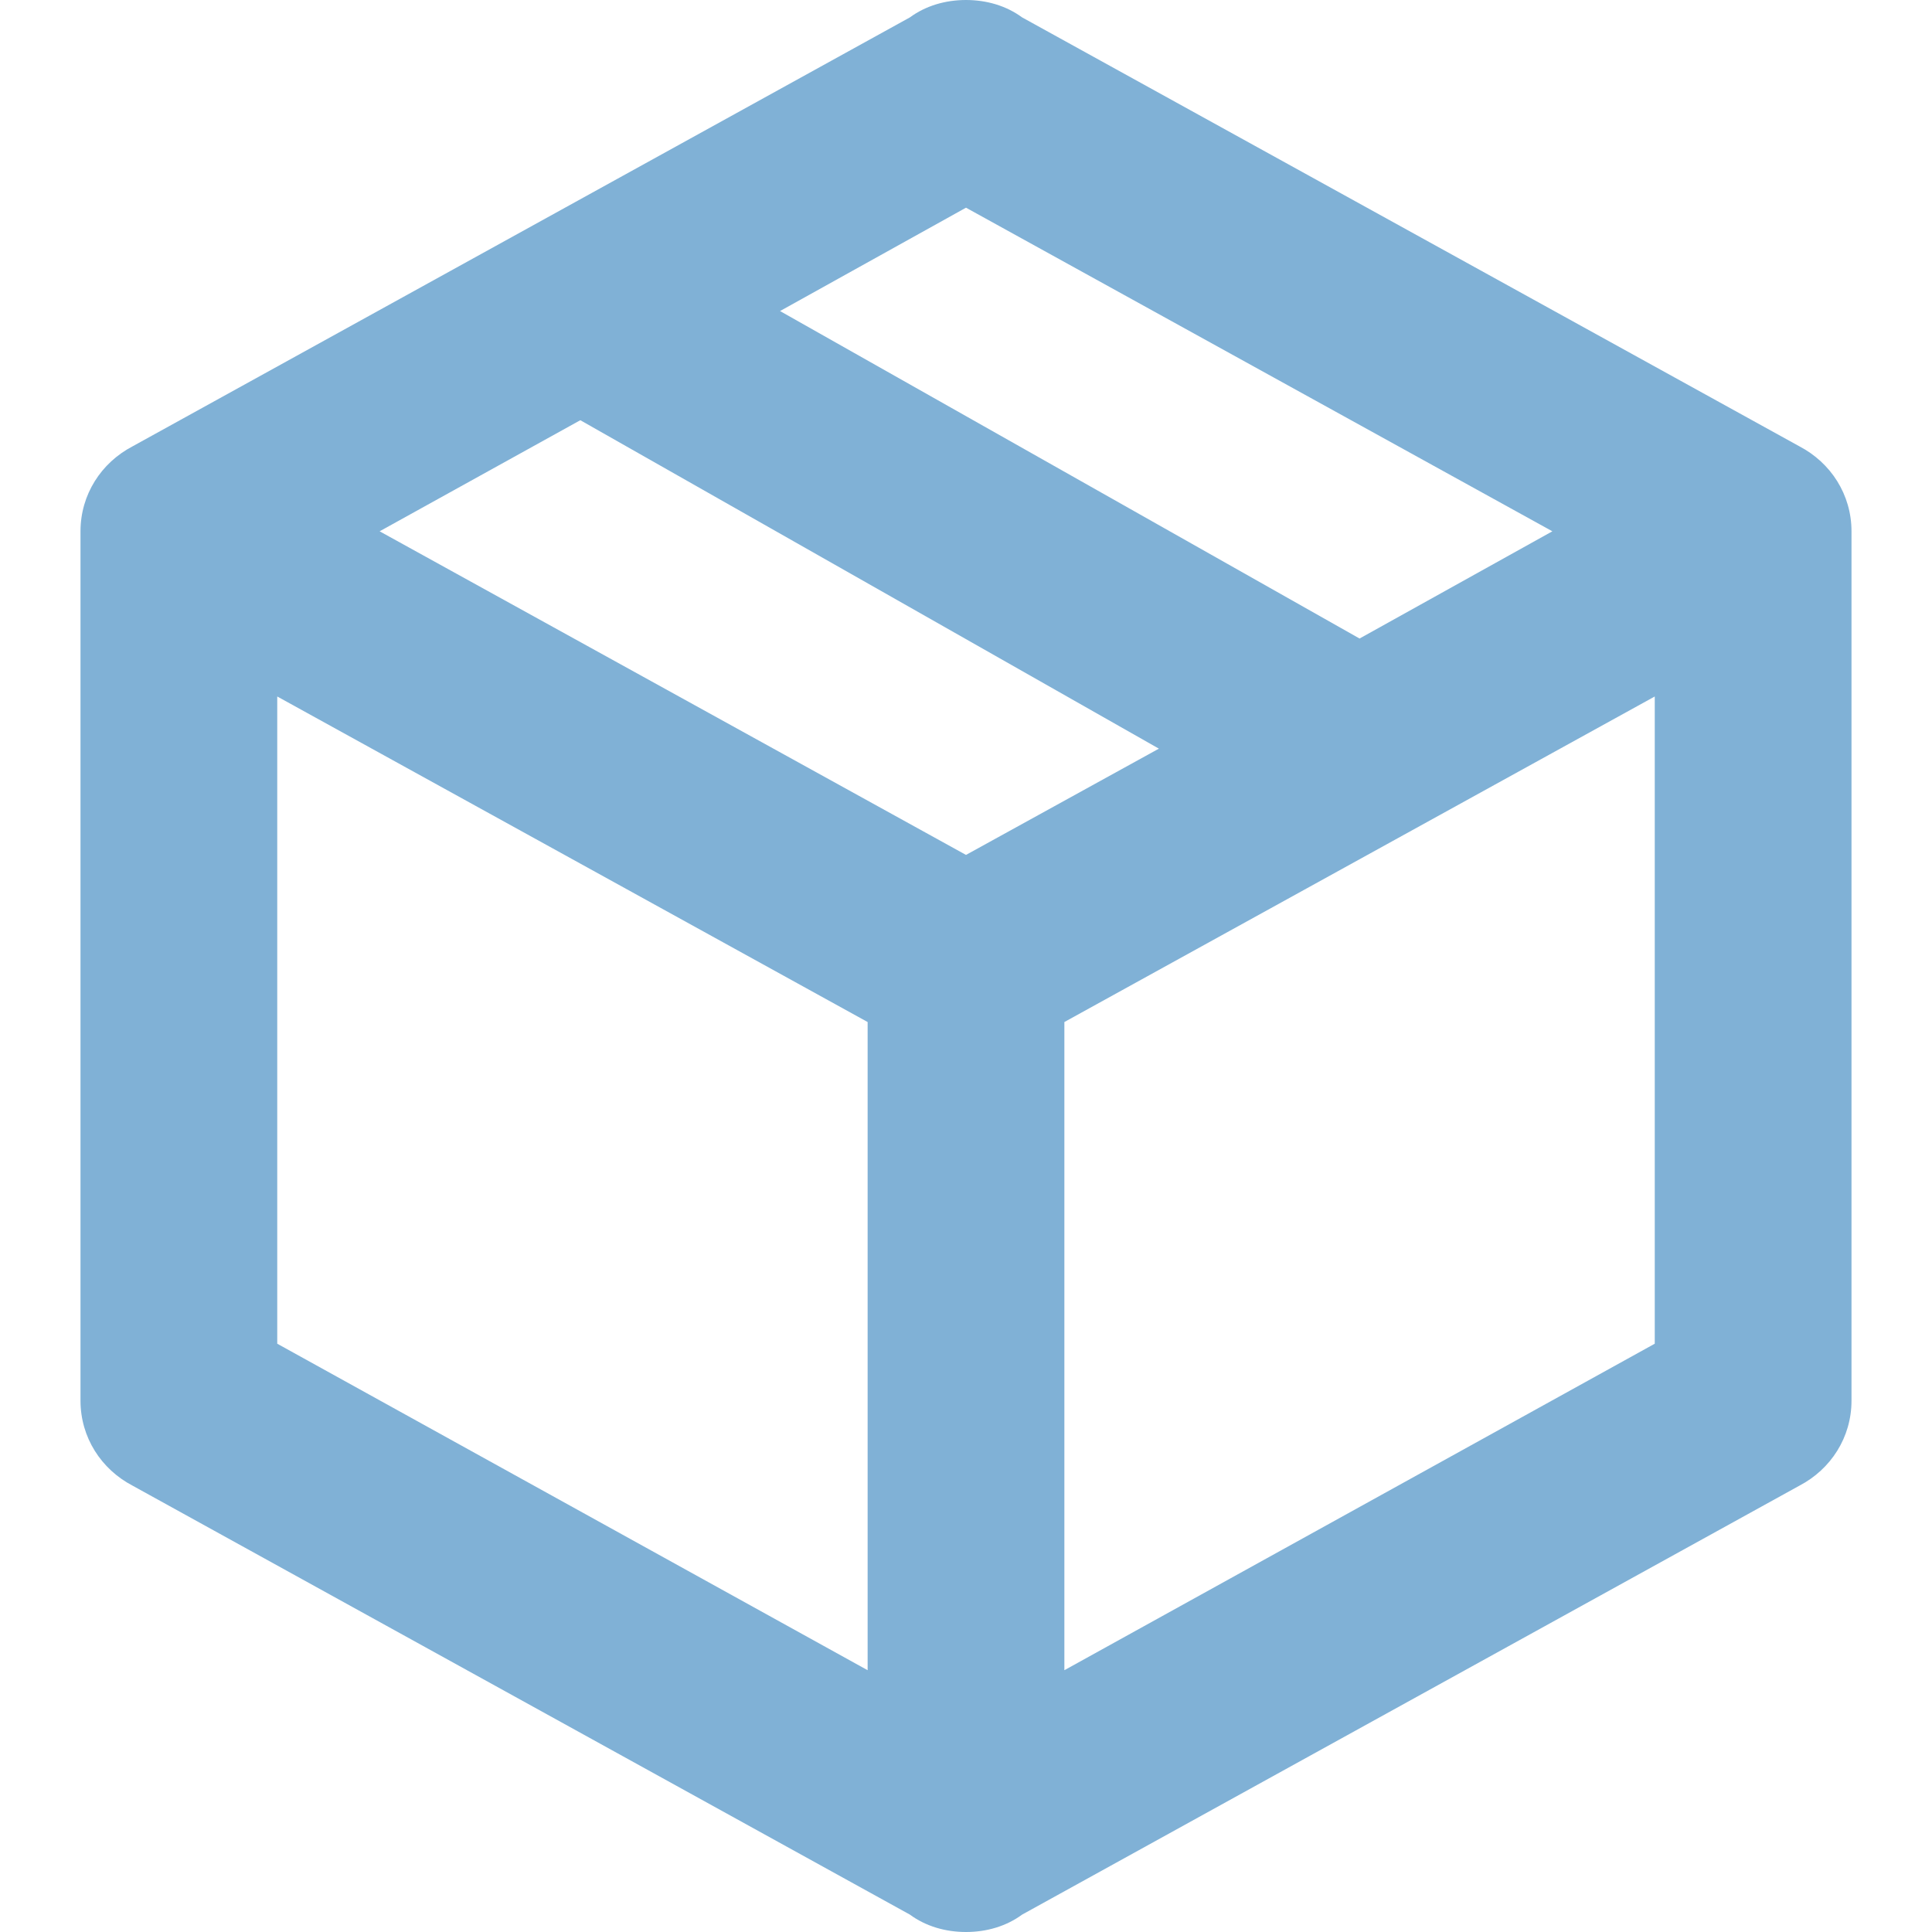
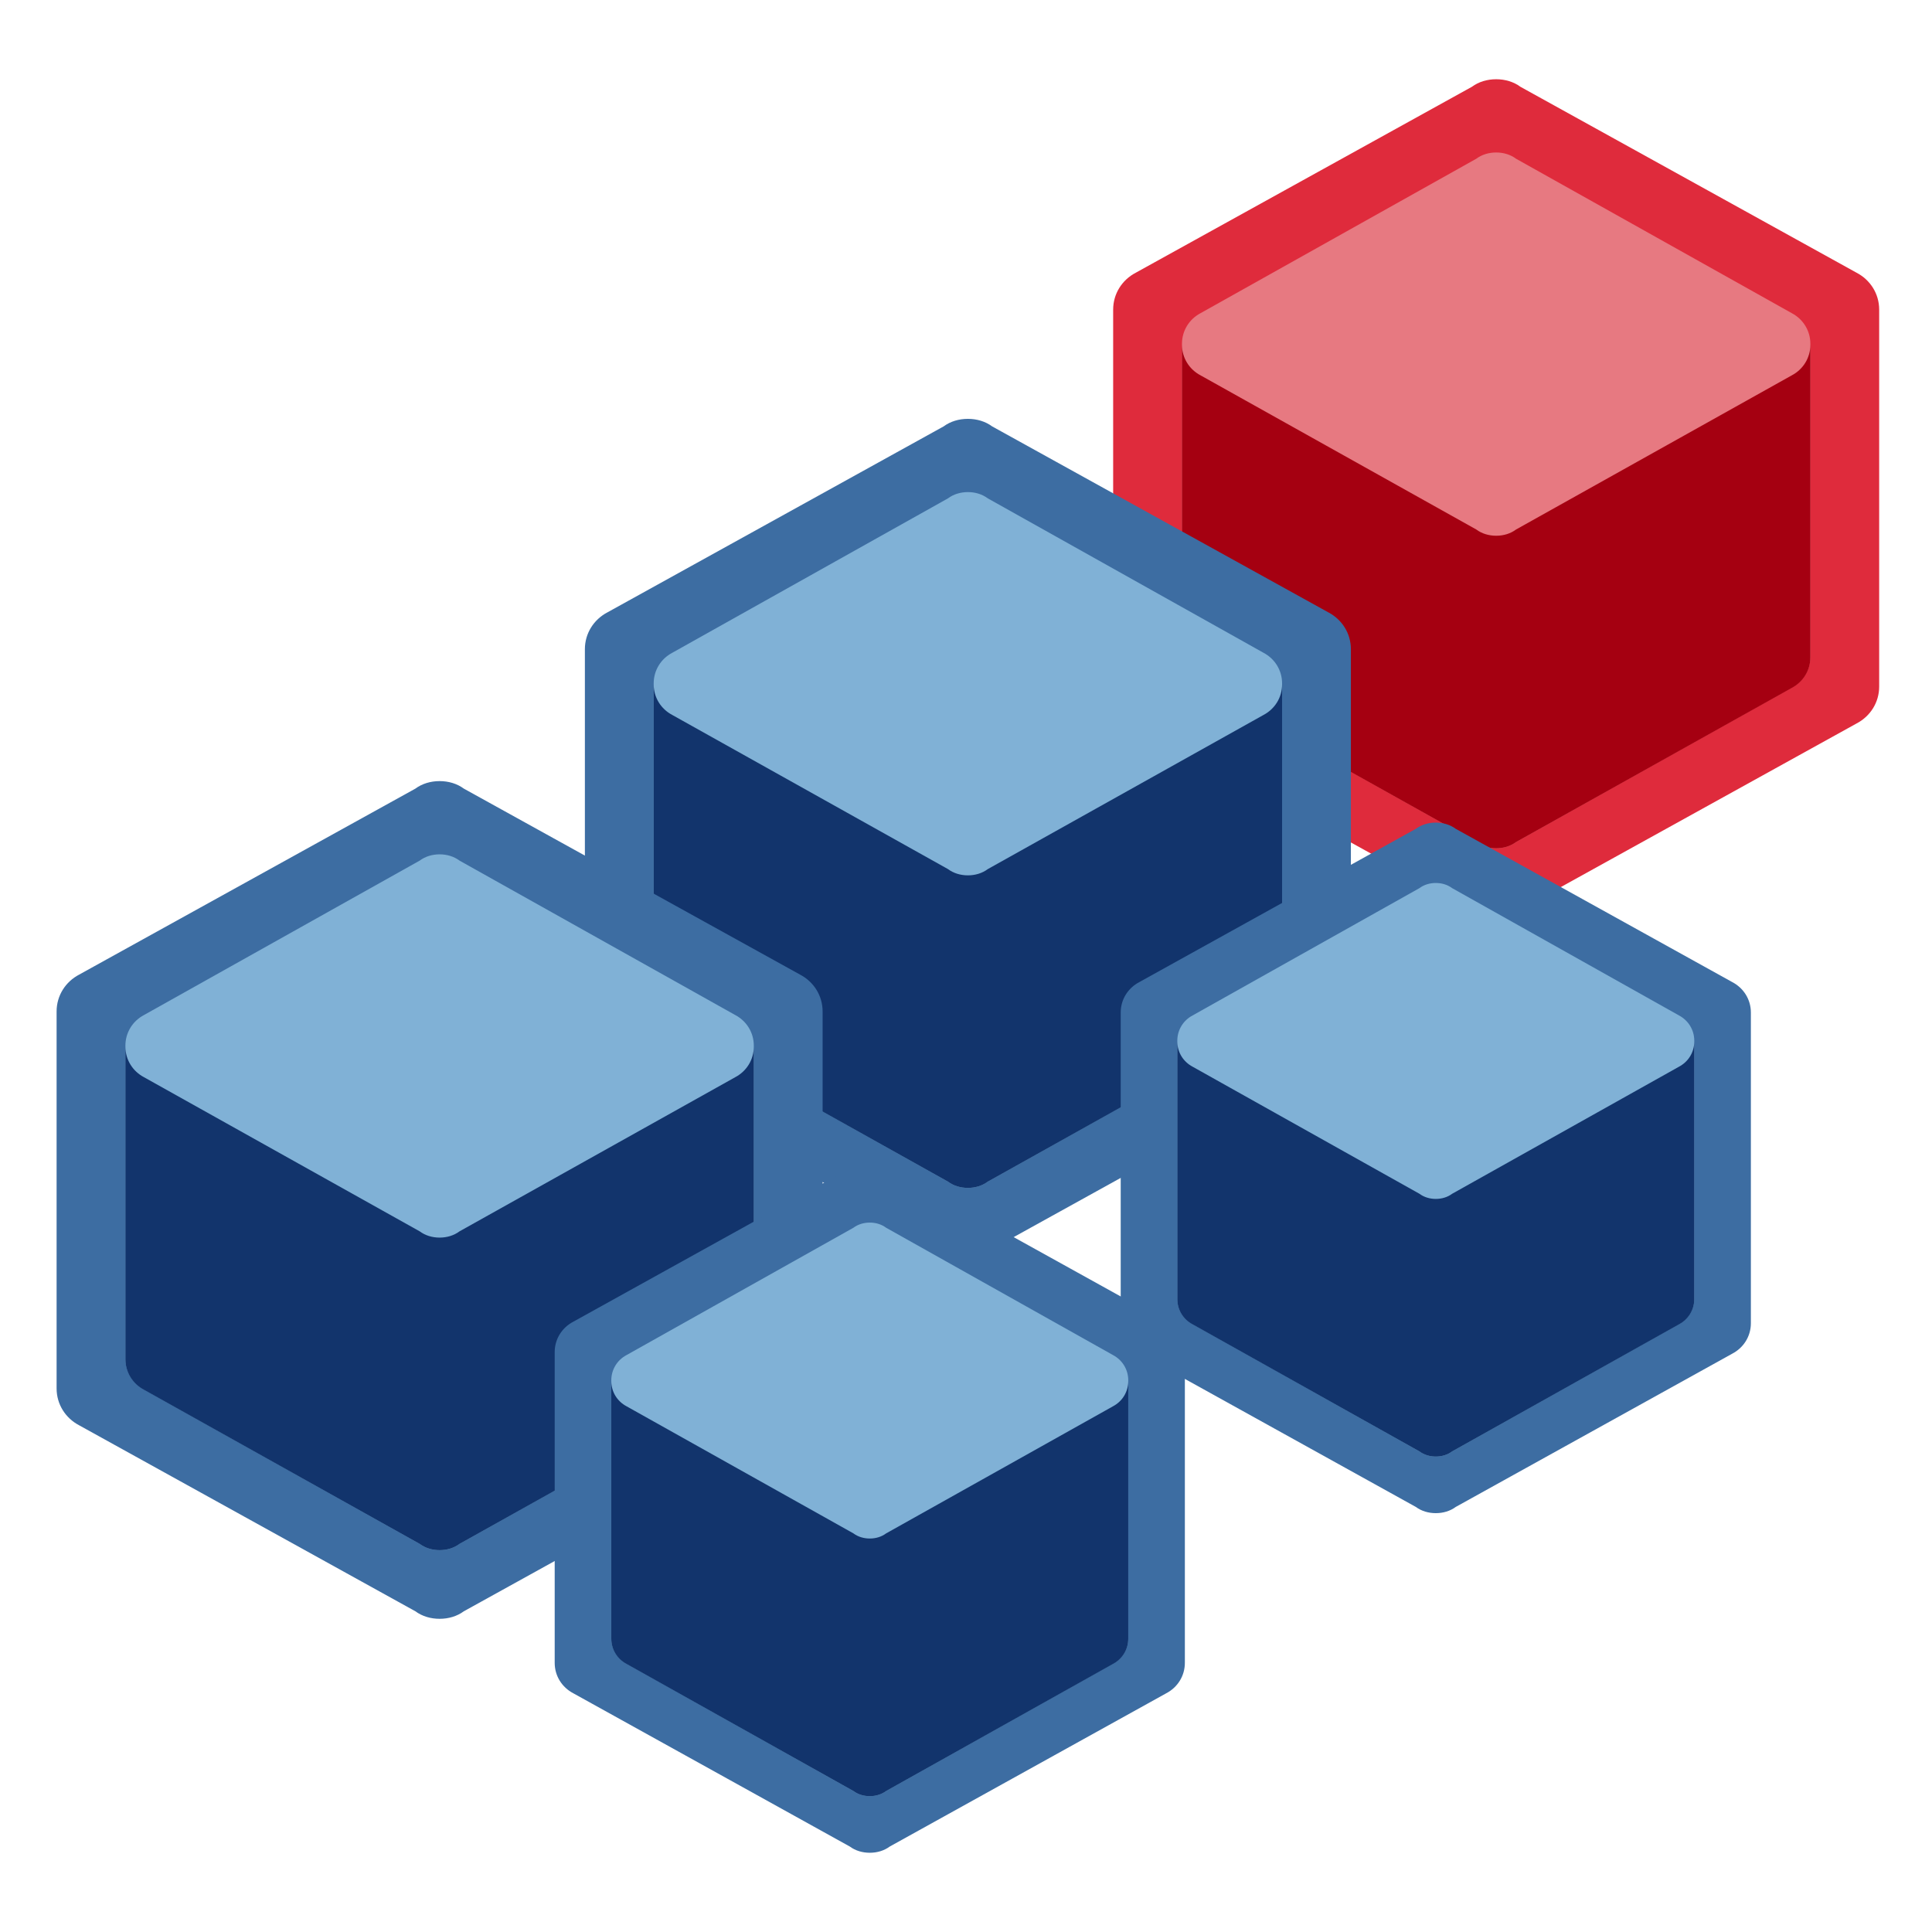
- <svg xmlns="http://www.w3.org/2000/svg" width="24px" height="24px" viewBox="0 0 24 24" version="1.1">
+ <svg xmlns="http://www.w3.org/2000/svg" width="512px" height="512px" viewBox="0 0 512 512" version="1.1">
  <g id="Artboard" stroke="none" stroke-width="1" fill="none" fill-rule="evenodd">
-     <g id="package-variant-closed" transform="translate(1, 0)" fill="#80B1D6" fill-rule="nonzero">
-       <path d="M22,17.4 C22,17.856 21.743,18.252 21.352,18.456 L11.697,23.784 C11.501,23.928 11.257,24 11,24 C10.743,24 10.499,23.928 10.303,23.784 L0.648,18.456 C0.257,18.252 0,17.856 0,17.4 L0,6.6 C0,6.144 0.257,5.748 0.648,5.544 L10.303,0.216 C10.499,0.072 10.743,0 11,0 C11.257,0 11.501,0.072 11.697,0.216 L21.352,5.544 C21.743,5.748 22,6.144 22,6.6 L22,17.4 Z M11,2.58 L8.69,3.864 L15.889,7.932 L18.284,6.6 L11,2.58 Z M3.716,6.6 L11,10.62 L13.396,9.3 L6.209,5.22 L3.716,6.6 Z M2.444,16.692 L9.778,20.748 L9.778,12.696 L2.444,8.652 L2.444,16.692 Z M19.556,16.692 L19.556,8.652 L12.222,12.696 L12.222,20.748 L19.556,16.692 Z" id="Shape" />
+     <g id="Group-Copy-2" transform="translate(295, 21)">
+       <path d="M197.023,170.718 L107.928,220.002 C106.124,221.334 103.868,222 101.5,222 C99.132,222 96.876,221.334 95.072,220.002 L5.977,170.718 C2.368,168.831 0,165.168 0,160.95 L0,61.05 C0,56.832 2.368,53.169 5.977,51.282 L95.072,1.998 C96.876,0.666 99.132,0 101.5,0 C103.868,0 106.124,0.666 107.928,1.998 L197.023,51.282 C200.632,53.169 203,56.832 203,61.05 L203,160.95 C203,165.168 200.632,168.831 197.023,170.718 Z" id="Path-Copy-2" fill="#DF2B3C" />
+       <path d="M179.863,161.208 L106.774,202.144 C105.293,203.25 103.443,203.803 101.5,203.803 C99.557,203.803 97.707,203.25 96.226,202.144 L23.137,161.208 C20.176,159.641 18.234,156.599 18.234,153.095 L18.234,70.118 C18.234,66.615 20.176,63.572 23.137,62.005 L96.226,21.069 C97.707,19.963 99.557,19.41 101.5,19.41 C103.443,19.41 105.293,19.963 106.774,21.069 L179.863,62.005 C182.824,63.572 184.766,66.615 184.766,70.118 L184.766,153.095 C184.766,156.599 182.824,159.641 179.863,161.208 Z" id="Path-Copy-3" fill="#E77981" />
+       <path d="M18.234,70.361 C18.234,73.858 20.176,76.895 23.137,78.459 L96.226,119.32 C97.707,120.425 99.557,120.977 101.5,120.977 C103.443,120.977 105.293,120.425 106.774,119.32 L179.863,78.459 C182.824,76.895 184.766,73.858 184.766,70.361 L184.766,153.187 C184.766,156.684 182.824,159.721 179.863,161.286 L106.774,202.147 C105.293,203.251 103.443,203.803 101.5,203.803 C99.557,203.803 97.707,203.251 96.226,202.147 L23.137,161.286 C20.176,159.721 18.234,156.684 18.234,153.187 L18.234,70.361 Z" id="Combined-Shape-Copy" fill="#A50011" fill-rule="nonzero" />
+     </g>
+     <g id="Group" transform="translate(155, 111)">
+       <path d="M203,160.95 C203,165.168 200.632,168.831 197.023,170.718 L107.928,220.002 C106.124,221.334 103.868,222 101.5,222 C99.132,222 96.876,221.334 95.072,220.002 L5.977,170.718 C2.368,168.831 0,165.168 0,160.95 L0,61.05 C0,56.832 2.368,53.169 5.977,51.282 L95.072,1.998 C96.876,0.666 99.132,0 101.5,0 C103.868,0 106.124,0.666 107.928,1.998 L197.023,51.282 C200.632,53.169 203,56.832 203,61.05 L203,160.95 Z" id="Path-Copy-2" fill="#3D6DA2" />
+       <path d="M184.766,153.095 C184.766,156.599 182.824,159.641 179.863,161.208 L106.774,202.144 C105.293,203.25 103.443,203.803 101.5,203.803 C99.557,203.803 97.707,203.25 96.226,202.144 L23.137,161.208 C20.176,159.641 18.234,156.599 18.234,153.095 L18.234,70.118 C18.234,66.615 20.176,63.572 23.137,62.005 L96.226,21.069 C97.707,19.963 99.557,19.41 101.5,19.41 C103.443,19.41 105.293,19.963 106.774,21.069 L179.863,62.005 C182.824,63.572 184.766,66.615 184.766,70.118 L184.766,153.095 Z" id="Path-Copy-3" fill="#80B1D6" />
+       <path d="M18.234,70.361 C18.234,73.858 20.176,76.895 23.137,78.459 L96.226,119.32 C97.707,120.425 99.557,120.977 101.5,120.977 C103.443,120.977 105.293,120.425 106.774,119.32 L179.863,78.459 C182.824,76.895 184.766,73.858 184.766,70.361 L184.766,153.187 C184.766,156.684 182.824,159.721 179.863,161.286 L106.774,202.147 C105.293,203.251 103.443,203.803 101.5,203.803 C99.557,203.803 97.707,203.251 96.226,202.147 L23.137,161.286 C20.176,159.721 18.234,156.684 18.234,153.187 L18.234,70.361 Z" id="Combined-Shape-Copy" fill="#12346C" fill-rule="nonzero" />
+     </g>
+     <g id="Group-Copy" transform="translate(15, 207)">
+       <path d="M203,160.95 C203,165.168 200.632,168.831 197.023,170.718 L107.928,220.002 C106.124,221.334 103.868,222 101.5,222 C99.132,222 96.876,221.334 95.072,220.002 L5.977,170.718 C2.368,168.831 0,165.168 0,160.95 L0,61.05 C0,56.832 2.368,53.169 5.977,51.282 L95.072,1.998 C96.876,0.666 99.132,0 101.5,0 C103.868,0 106.124,0.666 107.928,1.998 L197.023,51.282 C200.632,53.169 203,56.832 203,61.05 L203,160.95 Z" id="Path-Copy-2" fill="#3D6DA2" />
+       <path d="M184.766,153.095 C184.766,156.599 182.824,159.641 179.863,161.208 L106.774,202.144 C105.293,203.25 103.443,203.803 101.5,203.803 C99.557,203.803 97.707,203.25 96.226,202.144 L23.137,161.208 C20.176,159.641 18.234,156.599 18.234,153.095 L18.234,70.118 C18.234,66.615 20.176,63.572 23.137,62.005 L96.226,21.069 C97.707,19.963 99.557,19.41 101.5,19.41 C103.443,19.41 105.293,19.963 106.774,21.069 L179.863,62.005 C182.824,63.572 184.766,66.615 184.766,70.118 L184.766,153.095 Z" id="Path-Copy-3" fill="#80B1D6" />
+       <path d="M18.234,70.361 C18.234,73.858 20.176,76.895 23.137,78.459 L96.226,119.32 C97.707,120.425 99.557,120.977 101.5,120.977 C103.443,120.977 105.293,120.425 106.774,119.32 L179.863,78.459 C182.824,76.895 184.766,73.858 184.766,70.361 L184.766,153.187 C184.766,156.684 182.824,159.721 179.863,161.286 L106.774,202.147 C105.293,203.251 103.443,203.803 101.5,203.803 C99.557,203.803 97.707,203.251 96.226,202.147 L23.137,161.286 C20.176,159.721 18.234,156.684 18.234,153.187 L18.234,70.361 Z" id="Combined-Shape-Copy" fill="#12346C" fill-rule="nonzero" />
+     </g>
+     <g id="Group-Copy-6" transform="translate(297, 218)">
+       <path d="M167,132.675 C167,136.152 165.052,139.172 162.083,140.727 L88.788,181.353 C87.304,182.451 85.448,183 83.5,183 C81.552,183 79.696,182.451 78.212,181.353 L4.917,140.727 C1.948,139.172 0,136.152 0,132.675 L0,50.325 C0,46.848 1.948,43.828 4.917,42.273 L78.212,1.647 C79.696,0.549 81.552,0 83.5,0 C85.448,0 87.304,0.549 88.788,1.647 L162.083,42.273 C165.052,43.828 167,46.848 167,50.325 L167,132.675 Z" id="Path-Copy-2" fill="#3D6DA2" />
+       <path d="M152,126.2 C152,129.088 150.402,131.596 147.966,132.888 L87.838,166.632 C86.621,167.544 85.098,168 83.5,168 C81.902,168 80.379,167.544 79.162,166.632 L19.034,132.888 C16.598,131.596 15,129.088 15,126.2 L15,57.8 C15,54.912 16.598,52.404 19.034,51.112 L79.162,17.368 C80.379,16.456 81.902,16 83.5,16 C85.098,16 86.621,16.456 87.838,17.368 L147.966,51.112 C150.402,52.404 152,54.912 152,57.8 L152,126.2 Z" id="Path-Copy-3" fill="#80B1D6" />
+       <path d="M15,58 C15,60.883 16.598,63.386 19.034,64.676 L79.162,98.359 C80.379,99.269 81.902,99.724 83.5,99.724 C85.098,99.724 86.621,99.269 87.838,98.359 L147.966,64.676 C150.402,63.386 152,60.883 152,58 L152,126.276 C152,129.159 150.402,131.662 147.966,132.952 L87.838,166.634 C86.621,167.545 85.098,168 83.5,168 C81.902,168 80.379,167.545 79.162,166.634 L19.034,132.952 C16.598,131.662 15,129.159 15,126.276 L15,58 Z" id="Combined-Shape-Copy" fill="#12346C" fill-rule="nonzero" />
+     </g>
+     <g id="Group-Copy-3" transform="translate(147, 308)">
+       <path d="M167,132.675 C167,136.152 165.052,139.172 162.083,140.727 L88.788,181.353 C87.304,182.451 85.448,183 83.5,183 C81.552,183 79.696,182.451 78.212,181.353 L4.917,140.727 C1.948,139.172 0,136.152 0,132.675 L0,50.325 C0,46.848 1.948,43.828 4.917,42.273 L78.212,1.647 C79.696,0.549 81.552,0 83.5,0 C85.448,0 87.304,0.549 88.788,1.647 L162.083,42.273 C165.052,43.828 167,46.848 167,50.325 L167,132.675 Z" id="Path-Copy-2" fill="#3D6DA2" />
+       <path d="M152,126.2 C152,129.088 150.402,131.596 147.966,132.888 L87.838,166.632 C86.621,167.544 85.098,168 83.5,168 C81.902,168 80.379,167.544 79.162,166.632 L19.034,132.888 C16.598,131.596 15,129.088 15,126.2 L15,57.8 C15,54.912 16.598,52.404 19.034,51.112 L79.162,17.368 C80.379,16.456 81.902,16 83.5,16 C85.098,16 86.621,16.456 87.838,17.368 L147.966,51.112 C150.402,52.404 152,54.912 152,57.8 L152,126.2 Z" id="Path-Copy-3" fill="#80B1D6" />
+       <path d="M15,58 C15,60.883 16.598,63.386 19.034,64.676 L79.162,98.359 C80.379,99.269 81.902,99.724 83.5,99.724 C85.098,99.724 86.621,99.269 87.838,98.359 L147.966,64.676 C150.402,63.386 152,60.883 152,58 L152,126.276 C152,129.159 150.402,131.662 147.966,132.952 L87.838,166.634 C86.621,167.545 85.098,168 83.5,168 C81.902,168 80.379,167.545 79.162,166.634 L19.034,132.952 C16.598,131.662 15,129.159 15,126.276 L15,58 Z" id="Combined-Shape-Copy" fill="#12346C" fill-rule="nonzero" />
    </g>
  </g>
</svg>
